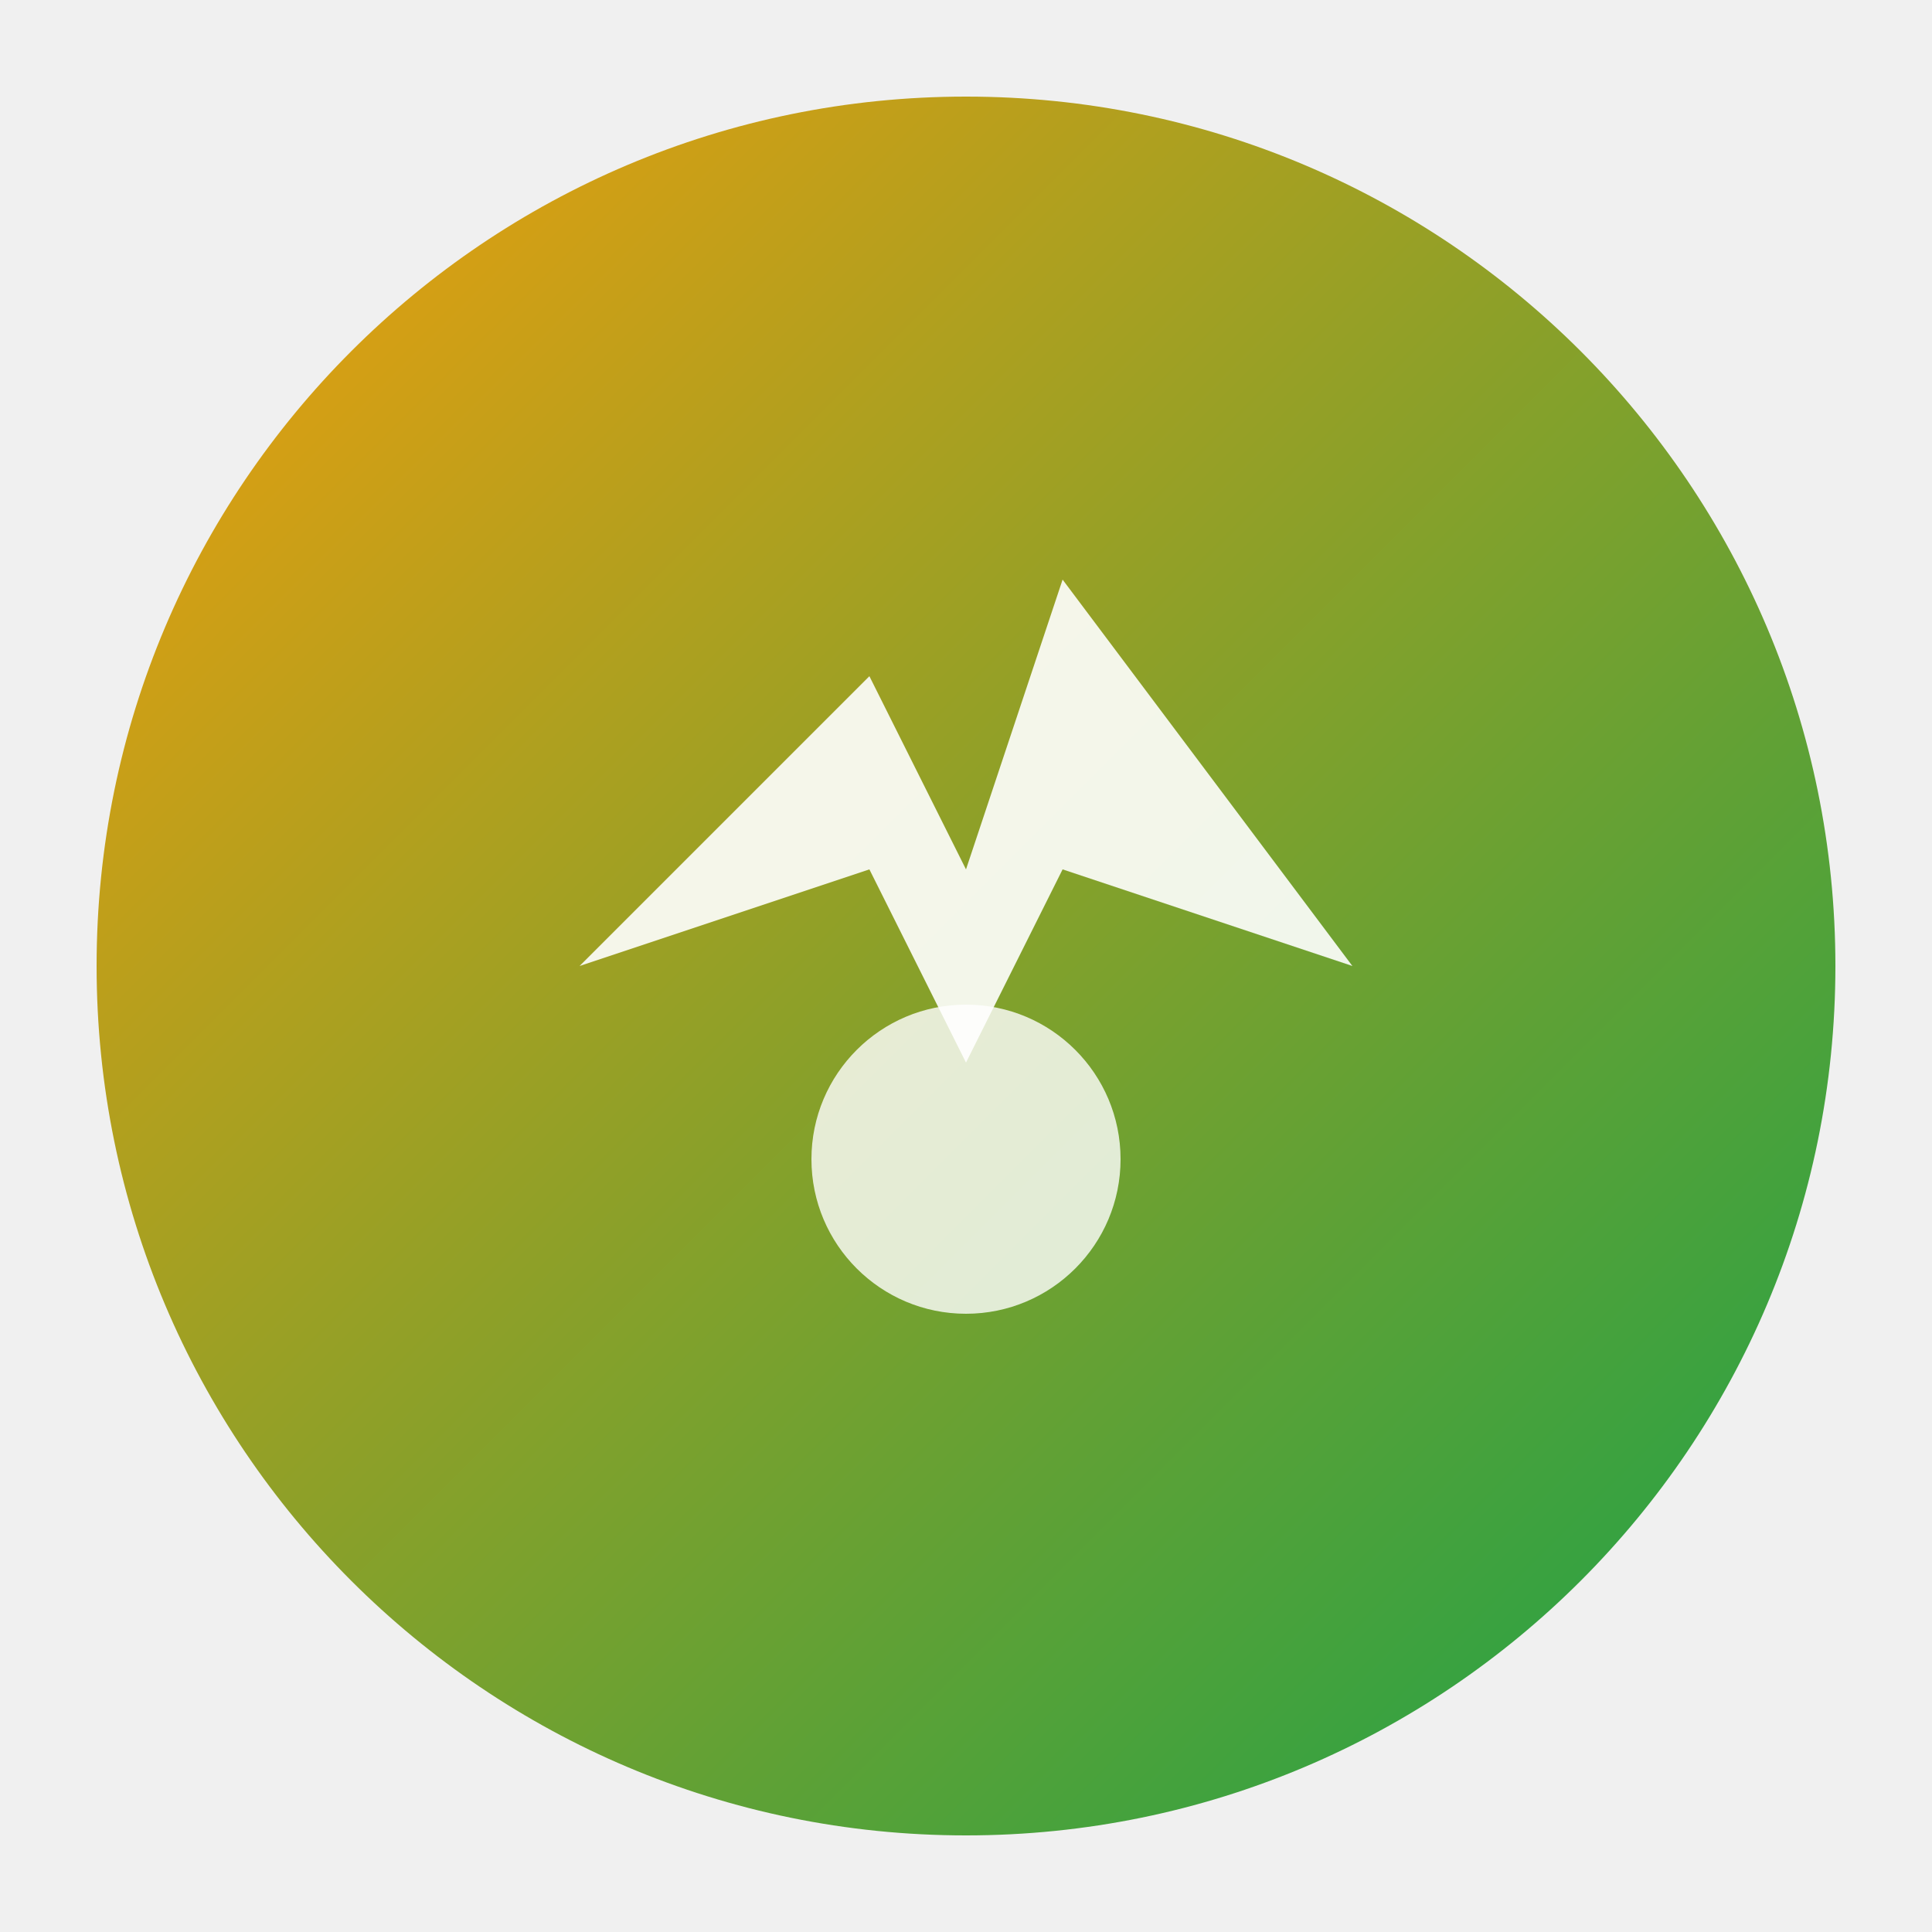
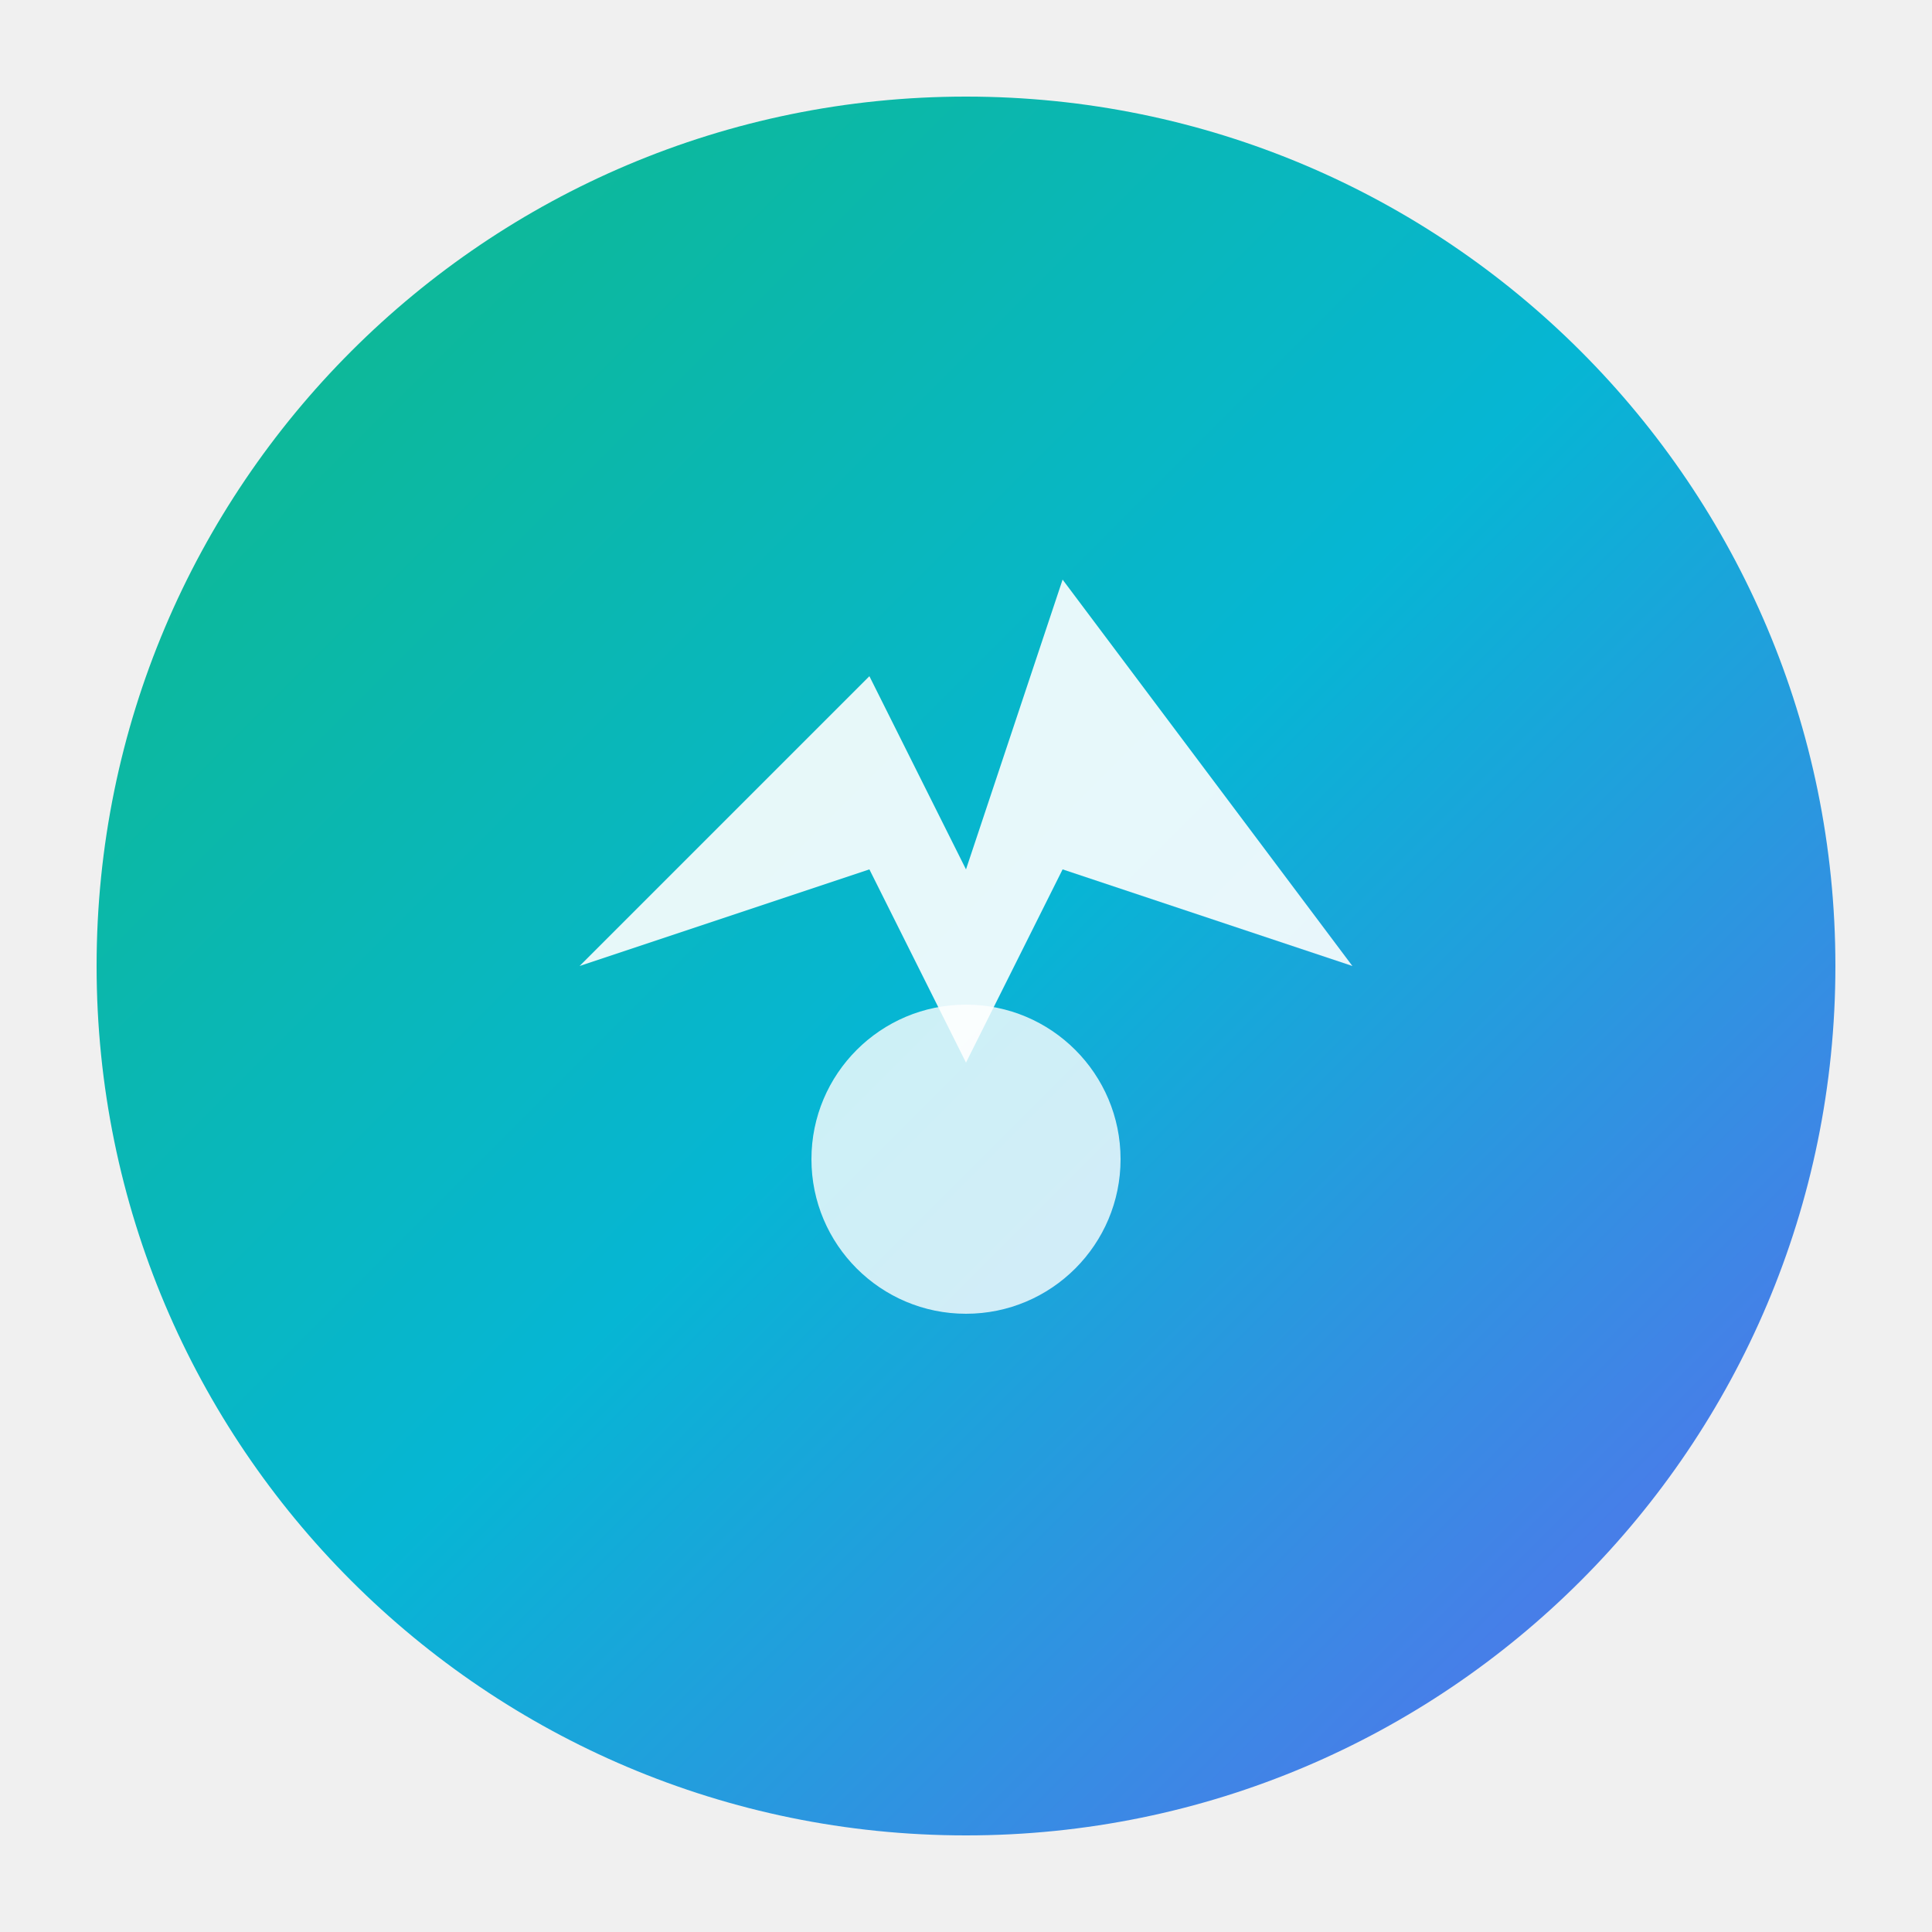
<svg xmlns="http://www.w3.org/2000/svg" viewBox="0 0 100 100">
  <defs>
    <linearGradient id="grad" x1="0%" y1="0%" x2="100%" y2="100%">
-       <stop offset="0%" style="stop-color:#f59e0b;stop-opacity:1" />
-       <stop offset="100%" style="stop-color:#16a34a;stop-opacity:1" />
+       <stop offset="0%" style="stop-color:#10B981;stop-opacity:1" />
+       <stop offset="50%" style="stop-color:#06B6D4;stop-opacity:1" />
+       <stop offset="100%" style="stop-color:#6366F1;stop-opacity:1" />
    </linearGradient>
  </defs>
  <circle cx="50" cy="50" r="45" fill="url(#grad)" />
  <path d="M30 50 L45 35 L50 45 L55 30 L70 50 L55 45 L50 55 L45 45 Z" fill="white" opacity="0.9" />
  <circle cx="50" cy="60" r="8" fill="white" opacity="0.8" />
</svg>
